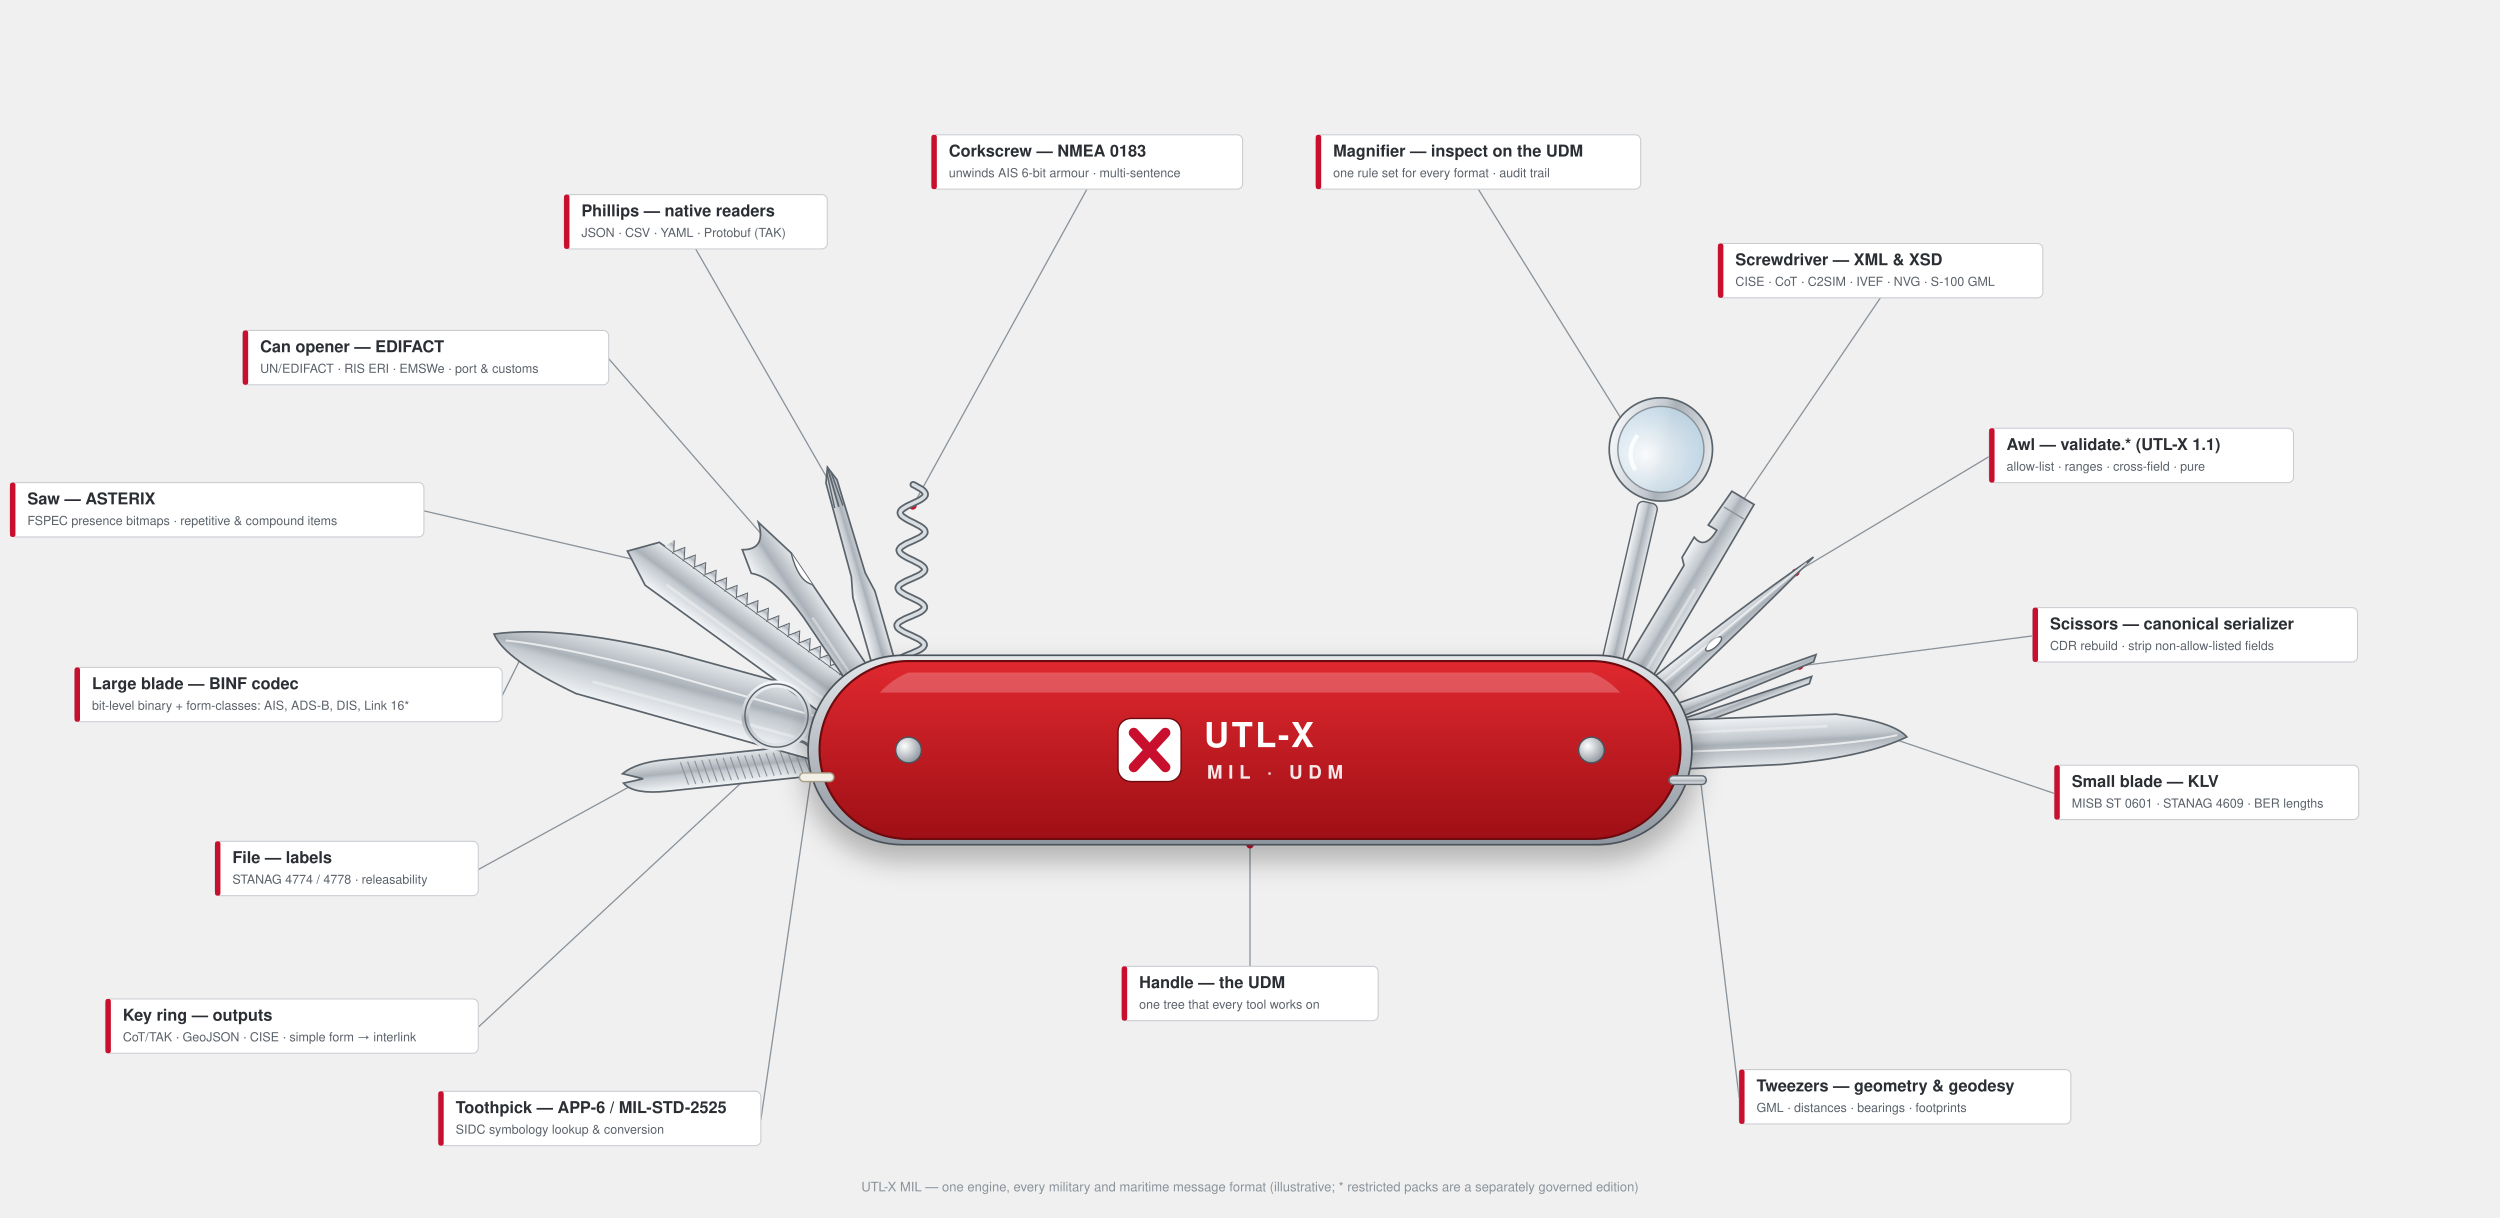
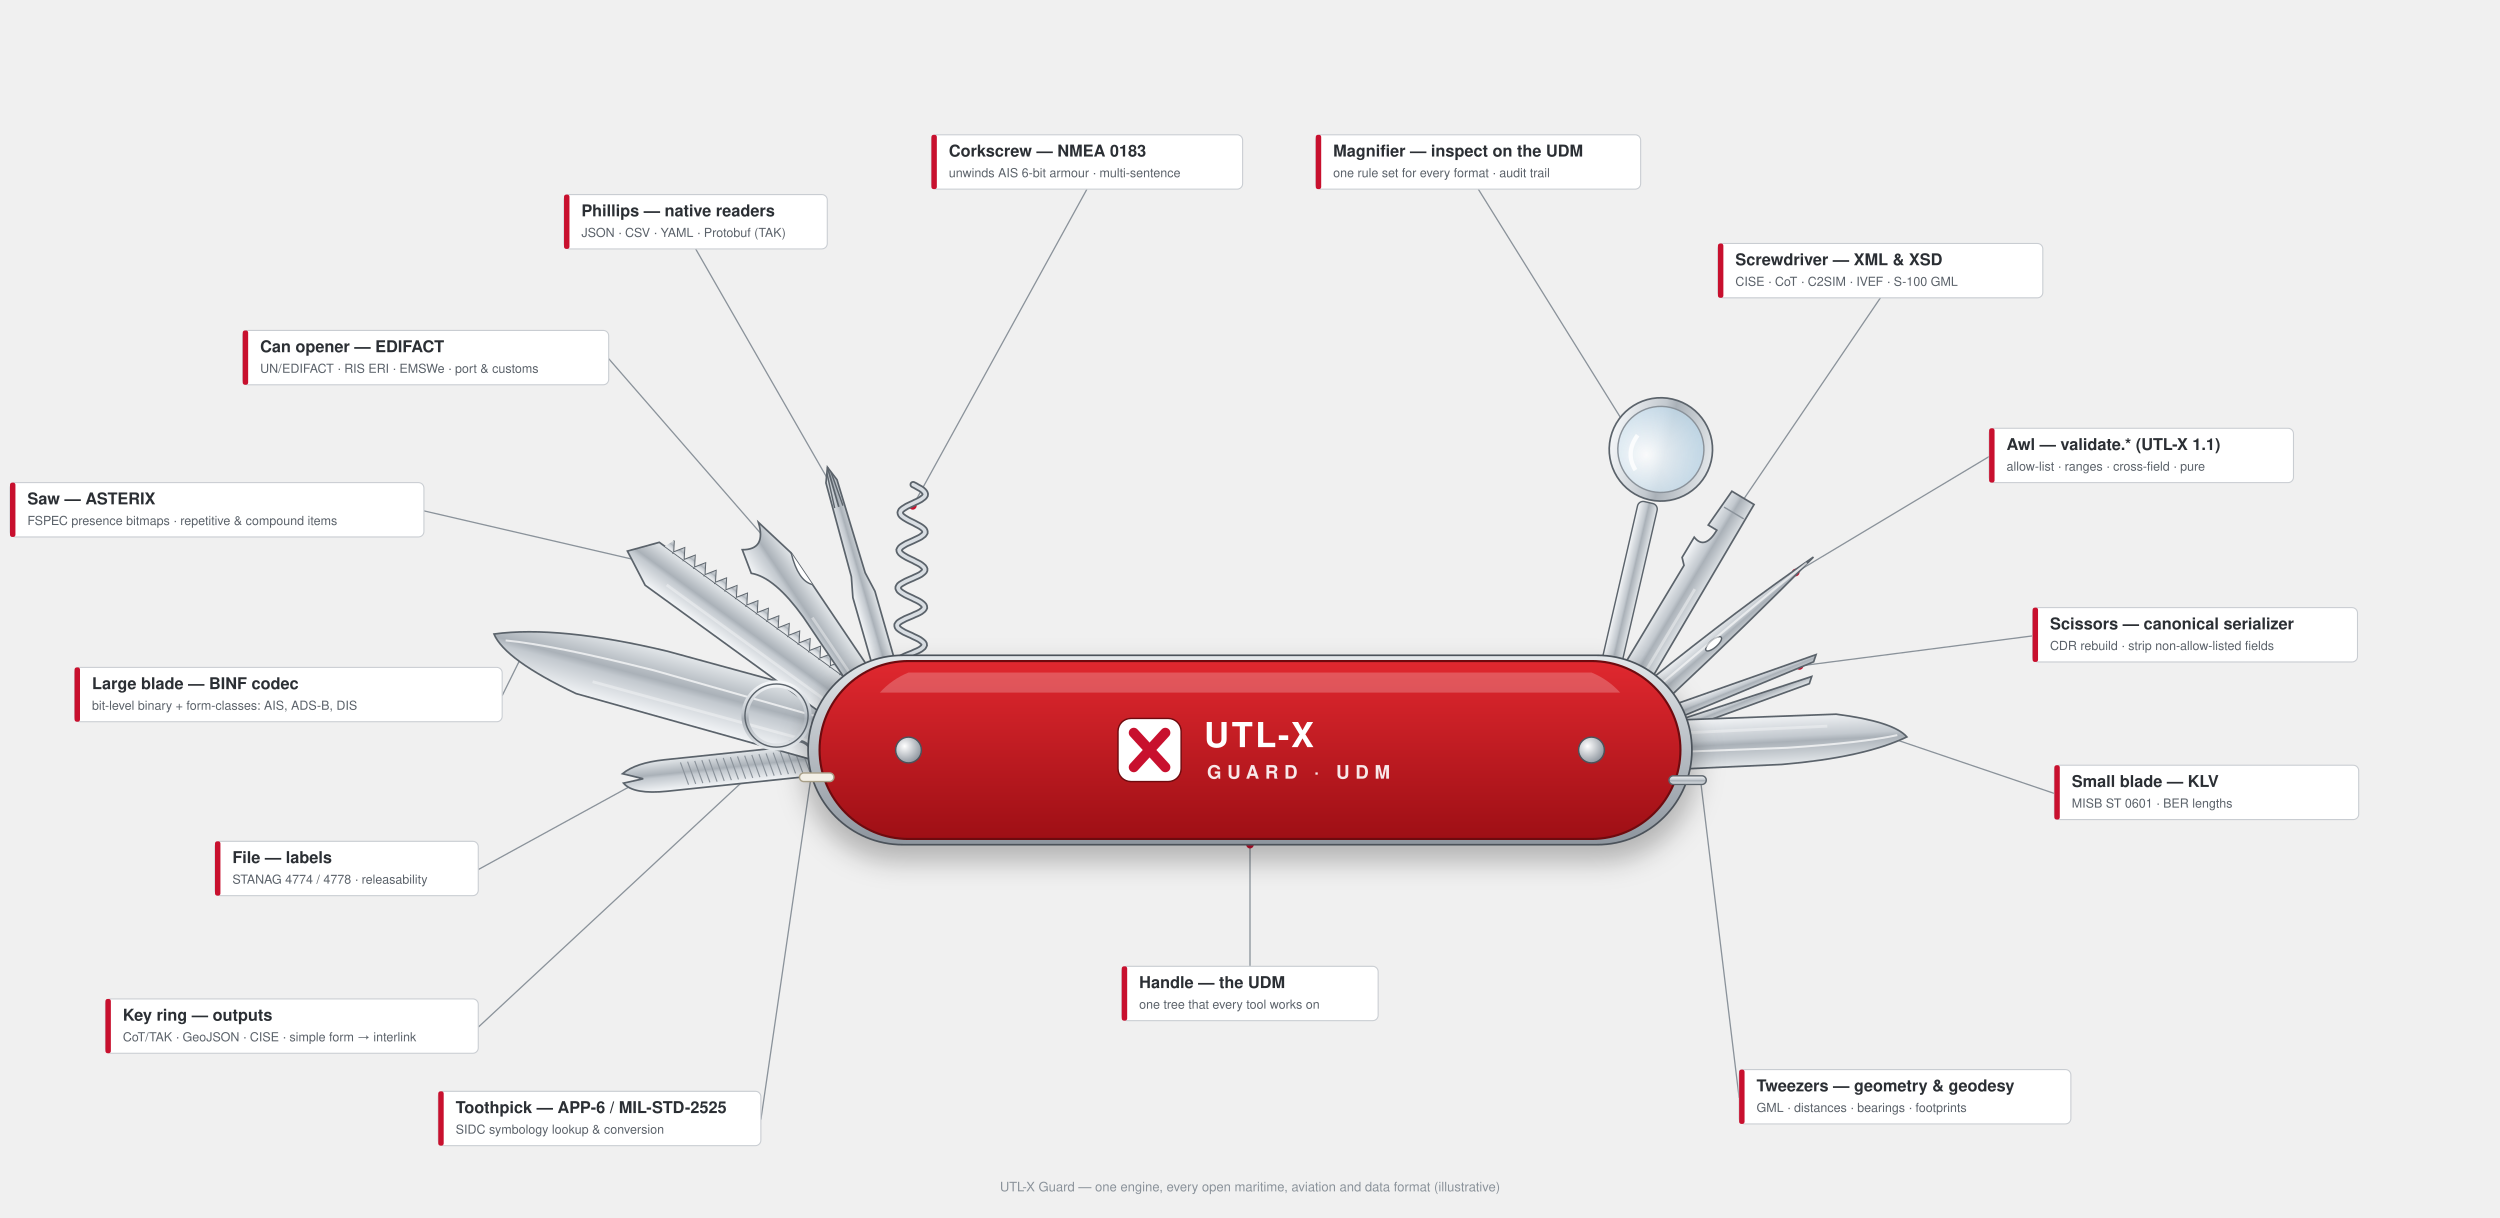
<svg xmlns="http://www.w3.org/2000/svg" viewBox="0 0 2300 1120" width="2300" height="1120" font-family="Helvetica, Arial, sans-serif">
  <defs>
    <linearGradient id="steel" x1="0" y1="0" x2="0" y2="1">
      <stop offset="0" stop-color="#f4f6f8" />
      <stop offset="0.45" stop-color="#c3c9cf" />
      <stop offset="0.55" stop-color="#aab1b8" />
      <stop offset="1" stop-color="#e3e7ea" />
    </linearGradient>
    <linearGradient id="scale" x1="0" y1="0" x2="0" y2="1">
      <stop offset="0" stop-color="#e0282f" />
      <stop offset="1" stop-color="#9e0f15" />
    </linearGradient>
    <linearGradient id="liner" x1="0" y1="0" x2="0" y2="1">
      <stop offset="0" stop-color="#e3e7ea" />
      <stop offset="1" stop-color="#8d959e" />
    </linearGradient>
    <radialGradient id="rivet" cx="0.35" cy="0.35" r="0.7">
      <stop offset="0" stop-color="#ffffff" />
      <stop offset="1" stop-color="#8d959e" />
    </radialGradient>
    <radialGradient id="lens" cx="0.4" cy="0.35" r="0.7">
      <stop offset="0" stop-color="#ffffff" stop-opacity="0.9" />
      <stop offset="1" stop-color="#b9d4e6" stop-opacity="0.8" />
    </radialGradient>
    <filter id="blur" x="-0.2" y="-0.5" width="1.4" height="2">
      <feGaussianBlur stdDeviation="9" />
    </filter>
  </defs>
  <line x1="594.3" y1="715.4" x2="440.0" y2="800.0" stroke="#8a929a" stroke-width="1.2" />
  <circle cx="594.3" cy="715.4" r="3.5" fill="#c8102e" />
  <line x1="483.9" y1="595.7" x2="462.0" y2="640.0" stroke="#8a929a" stroke-width="1.2" />
  <circle cx="483.9" cy="595.7" r="3.5" fill="#c8102e" />
  <line x1="600.0" y1="518.7" x2="390.0" y2="470.0" stroke="#8a929a" stroke-width="1.2" />
  <circle cx="600.0" cy="518.7" r="3.5" fill="#c8102e" />
  <line x1="706.8" y1="498.7" x2="560.0" y2="330.0" stroke="#8a929a" stroke-width="1.2" />
  <circle cx="706.8" cy="498.7" r="3.5" fill="#c8102e" />
  <line x1="767.2" y1="450.7" x2="640.0" y2="229.0" stroke="#8a929a" stroke-width="1.2" />
  <circle cx="767.2" cy="450.7" r="3.5" fill="#c8102e" />
  <line x1="839.8" y1="465.4" x2="1000.0" y2="174.0" stroke="#8a929a" stroke-width="1.2" />
  <circle cx="839.8" cy="465.4" r="3.5" fill="#c8102e" />
  <line x1="1522.9" y1="435.6" x2="1360.0" y2="174.0" stroke="#8a929a" stroke-width="1.2" />
  <circle cx="1522.9" cy="435.6" r="3.5" fill="#c8102e" />
  <line x1="1592.4" y1="476.6" x2="1730.0" y2="274.0" stroke="#8a929a" stroke-width="1.2" />
  <circle cx="1592.4" cy="476.6" r="3.5" fill="#c8102e" />
  <line x1="1652.0" y1="526.7" x2="1830.0" y2="420.0" stroke="#8a929a" stroke-width="1.2" />
  <circle cx="1652.0" cy="526.7" r="3.5" fill="#c8102e" />
  <line x1="1655.6" y1="612.7" x2="1870.0" y2="585.0" stroke="#8a929a" stroke-width="1.2" />
  <circle cx="1655.6" cy="612.7" r="3.5" fill="#c8102e" />
  <line x1="1731.0" y1="676.0" x2="1890.0" y2="730.0" stroke="#8a929a" stroke-width="1.2" />
  <circle cx="1731.0" cy="676.0" r="3.5" fill="#c8102e" />
  <line x1="1150.0" y1="777.1" x2="1150.0" y2="889.0" stroke="#8a929a" stroke-width="1.2" />
  <circle cx="1150.0" cy="777.1" r="3.5" fill="#c8102e" />
  <line x1="1564.5" y1="717.7" x2="1600.0" y2="1010.0" stroke="#8a929a" stroke-width="1.2" />
  <circle cx="1564.5" cy="717.7" r="3.5" fill="#c8102e" />
  <line x1="746.1" y1="715.1" x2="700.0" y2="1030.0" stroke="#8a929a" stroke-width="1.2" />
  <circle cx="746.1" cy="715.1" r="3.5" fill="#c8102e" />
  <line x1="714.4" y1="690.0" x2="440.0" y2="945.0" stroke="#8a929a" stroke-width="1.2" />
  <circle cx="714.4" cy="690.0" r="3.5" fill="#c8102e" />
  <g transform="translate(1150,690) scale(1.32) translate(-1150,-690)">
    <g transform="translate(912,690) rotate(174)">
      <path d="M-12,-11 L170.0,-11 Q194.0,-11 200,-2.2 L186.0,-0.6 L200,4.4 Q190.0,11 170.0,11 L-12,11 Z" fill="url(#steel)" stroke="#5b636b" stroke-width="1.2" />
      <line x1="30" y1="-8" x2="34" y2="8" stroke="#8a929a" stroke-width="0.8" />
      <line x1="35" y1="-8" x2="39" y2="8" stroke="#8a929a" stroke-width="0.8" />
      <line x1="40" y1="-8" x2="44" y2="8" stroke="#8a929a" stroke-width="0.8" />
      <line x1="45" y1="-8" x2="49" y2="8" stroke="#8a929a" stroke-width="0.8" />
      <line x1="50" y1="-8" x2="54" y2="8" stroke="#8a929a" stroke-width="0.8" />
      <line x1="55" y1="-8" x2="59" y2="8" stroke="#8a929a" stroke-width="0.8" />
      <line x1="60" y1="-8" x2="64" y2="8" stroke="#8a929a" stroke-width="0.8" />
      <line x1="65" y1="-8" x2="69" y2="8" stroke="#8a929a" stroke-width="0.8" />
      <line x1="70" y1="-8" x2="74" y2="8" stroke="#8a929a" stroke-width="0.8" />
      <line x1="75" y1="-8" x2="79" y2="8" stroke="#8a929a" stroke-width="0.8" />
      <line x1="80" y1="-8" x2="84" y2="8" stroke="#8a929a" stroke-width="0.8" />
      <line x1="85" y1="-8" x2="89" y2="8" stroke="#8a929a" stroke-width="0.8" />
      <line x1="90" y1="-8" x2="94" y2="8" stroke="#8a929a" stroke-width="0.8" />
      <line x1="95" y1="-8" x2="99" y2="8" stroke="#8a929a" stroke-width="0.8" />
      <line x1="100" y1="-8" x2="104" y2="8" stroke="#8a929a" stroke-width="0.8" />
      <line x1="105" y1="-8" x2="109" y2="8" stroke="#8a929a" stroke-width="0.8" />
      <line x1="110" y1="-8" x2="114" y2="8" stroke="#8a929a" stroke-width="0.8" />
      <line x1="115" y1="-8" x2="119" y2="8" stroke="#8a929a" stroke-width="0.8" />
      <line x1="120" y1="-8" x2="124" y2="8" stroke="#8a929a" stroke-width="0.8" />
      <line x1="125" y1="-8" x2="129" y2="8" stroke="#8a929a" stroke-width="0.8" />
      <line x1="130" y1="-8" x2="134" y2="8" stroke="#8a929a" stroke-width="0.8" />
      <line x1="135" y1="-8" x2="139" y2="8" stroke="#8a929a" stroke-width="0.8" />
      <line x1="140" y1="-8" x2="144" y2="8" stroke="#8a929a" stroke-width="0.8" />
      <line x1="145" y1="-8" x2="149" y2="8" stroke="#8a929a" stroke-width="0.8" />
      <line x1="150" y1="-8" x2="154" y2="8" stroke="#8a929a" stroke-width="0.8" />
      <line x1="155" y1="-8" x2="159" y2="8" stroke="#8a929a" stroke-width="0.8" />
    </g>
    <g transform="translate(912,690) rotate(195)">
      <path d="M-12,-22 L60.0,-24 L234.0,-22 Q288.0,-12.1 300,3.3 Q258.0,20.9 180.0,23 L-12,22 Z" fill="url(#steel)" stroke="#5b636b" stroke-width="1.2" />
      <path d="M36.0,5.5 L186.0,7.7 Q258.0,6.6 291.0,1.1" fill="none" stroke="#ffffff" stroke-width="1.4" opacity="0.7" />
      <path d="M30.0,-12.1 L225.0,-11.0" stroke="#ffffff" stroke-width="2" opacity="0.35" />
      <path d="M66.0,-16.5 q8,6 16,0" fill="none" stroke="#6b737c" stroke-width="2" />
    </g>
    <g transform="translate(912,690) rotate(216)">
      <path d="M-12,-15 L216.0,-15 L240,-3.0 L225.6,15 L-12,15 Z" fill="url(#steel)" stroke="#5b636b" stroke-width="1.2" />
      <polyline points="33.6,15 38.1,22 42.6,15 47.1,22 51.6,15 56.1,22 60.6,15 65.1,22 69.6,15 74.1,22 78.6,15 83.1,22 87.6,15 92.1,22 96.6,15 101.1,22 105.6,15 110.1,22 114.6,15 119.1,22 123.6,15 128.1,22 132.6,15 137.1,22 141.6,15 146.1,22 150.6,15 155.1,22 159.6,15 164.1,22 168.6,15 173.1,22 177.6,15 182.1,22 186.6,15 191.1,22 195.6,15 200.1,22 204.6,15 209.1,22 213.6,15 218.1,22" fill="none" stroke="#5b636b" stroke-width="1.3" />
      <polygon points="33.6,15 33.6,15 38.1,22 42.6,15 47.1,22 51.6,15 56.1,22 60.6,15 65.1,22 69.6,15 74.1,22 78.6,15 83.1,22 87.6,15 92.1,22 96.6,15 101.1,22 105.6,15 110.1,22 114.6,15 119.1,22 123.6,15 128.1,22 132.6,15 137.1,22 141.6,15 146.1,22 150.6,15 155.1,22 159.6,15 164.1,22 168.6,15 173.1,22 177.6,15 182.1,22 186.6,15 191.1,22 195.6,15 200.1,22 204.6,15 209.1,22 213.6,15 218.1,22 220.8,15" fill="url(#steel)" opacity="0.9" />
      <path d="M24.0,-6.0 L204.0,-6.0" stroke="#fff" stroke-width="2" opacity="0.35" />
    </g>
    <g transform="translate(912,690) rotate(236)">
      <path d="M-12,-9 L117.8,-9 Q152.0,-10 163.4,-22 L180.5,-18 Q171.0,-4 190,2 L159.6,9 L-12,9 Z" fill="url(#steel)" stroke="#5b636b" stroke-width="1.2" />
      <path d="M159.6,9 Q140.6,2 133.0,9" fill="#fff" stroke="#5b636b" stroke-width="1" />
      <path d="M10,-4 L114.0,-4" stroke="#fff" stroke-width="2" opacity="0.4" />
    </g>
    <g transform="translate(912,690) rotate(254)">
      <path d="M-12,-8 L112.8,-8 L127.1,-5 L194.8,-4 L205,0 L194.8,4 L127.1,5 L112.8,8 L-12,8 Z" fill="url(#steel)" stroke="#5b636b" stroke-width="1.2" />
      <line x1="176.3" y1="0" x2="205" y2="0" stroke="#5b636b" stroke-width="1.2" />
      <line x1="176.3" y1="-3" x2="200.9" y2="-1.5" stroke="#5b636b" />
      <line x1="176.3" y1="3" x2="200.9" y2="1.5" stroke="#5b636b" />
    </g>
    <g transform="translate(912,690) rotate(271)">
      <rect x="-12" y="-5" width="46.2" height="10" rx="3" fill="url(#steel)" stroke="#5b636b" />
      <polyline points="40.7,0.0 41.4,1.7 42.2,3.4 42.9,5.0 43.6,6.4 44.3,7.6 45.1,8.6 45.8,9.3 46.5,9.8 47.2,9.9 48.0,9.8 48.7,9.4 49.4,8.6 50.1,7.7 50.9,6.5 51.6,5.1 52.3,3.5 53.0,1.9 53.8,0.2 54.5,-1.5 55.2,-3.2 55.9,-4.8 56.7,-6.2 57.4,-7.4 58.1,-8.4 58.8,-9.1 59.6,-9.6 60.3,-9.8 61.0,-9.7 61.7,-9.3 62.5,-8.6 63.2,-7.6 63.9,-6.5 64.6,-5.1 65.4,-3.6 66.1,-2.0 66.8,-0.3 67.5,1.4 68.3,3.0 69.0,4.6 69.7,6.0 70.4,7.2 71.2,8.2 71.9,9.0 72.6,9.4 73.3,9.7 74.1,9.6 74.8,9.2 75.5,8.5 76.2,7.6 77.0,6.5 77.7,5.2 78.4,3.7 79.1,2.1 79.9,0.5 80.6,-1.2 81.3,-2.8 82.0,-4.4 82.8,-5.8 83.5,-7.0 84.2,-8.0 84.9,-8.8 85.7,-9.3 86.4,-9.5 87.1,-9.5 87.8,-9.1 88.6,-8.5 89.3,-7.6 90.0,-6.5 90.7,-5.2 91.5,-3.8 92.2,-2.2 92.9,-0.6 93.6,1.0 94.4,2.6 95.1,4.2 95.8,5.6 96.5,6.8 97.3,7.8 98.0,8.6 98.7,9.1 99.4,9.4 100.2,9.3 100.9,9.0 101.6,8.4 102.3,7.6 103.1,6.5 103.8,5.3 104.5,3.9 105.2,2.3 106.0,0.7 106.7,-0.9 107.4,-2.5 108.1,-4.0 108.9,-5.4 109.6,-6.6 110.3,-7.6 111.0,-8.4 111.8,-8.9 112.5,-9.2 113.2,-9.2 113.9,-8.9 114.7,-8.4 115.4,-7.6 116.1,-6.5 116.8,-5.3 117.6,-3.9 118.3,-2.4 119.0,-0.9 119.7,0.7 120.5,2.3 121.2,3.8 121.9,5.2 122.6,6.4 123.4,7.4 124.1,8.2 124.8,8.8 125.5,9.1 126.3,9.1 127.0,8.8 127.7,8.3 128.4,7.5 129.2,6.5 129.9,5.4 130.6,4.0 131.3,2.5 132.1,1.0 132.8,-0.6 133.5,-2.1 134.2,-3.6 135.0,-5.0 135.7,-6.2 136.4,-7.2 137.1,-8.0 137.9,-8.6 138.6,-8.9 139.3,-9.0 140.0,-8.7 140.8,-8.2 141.5,-7.5 142.2,-6.5 142.9,-5.4 143.7,-4.1 144.4,-2.6 145.1,-1.1 145.8,0.4 146.6,2.0 147.3,3.4 148.0,4.8 148.7,6.0 149.5,7.0 150.2,7.9 150.9,8.4 151.6,8.8 152.4,8.8 153.1,8.6 153.8,8.2 154.5,7.5 155.3,6.5 156.0,5.4 156.7,4.1 157.4,2.7 158.2,1.2 158.9,-0.3 159.6,-1.8 160.3,-3.2 161.1,-4.6 161.8,-5.8 162.5,-6.8 163.2,-7.7 164.0,-8.3 164.7,-8.6 165.4,-8.7 166.1,-8.5 166.9,-8.1 167.6,-7.4 168.3,-6.5 169.0,-5.4 169.8,-4.2 170.5,-2.8 171.2,-1.4 171.9,0.1 172.7,1.6 173.4,3.1 174.1,4.4 174.8,5.6 175.6,6.6 176.3,7.5 177.0,8.1 177.7,8.5 178.5,8.6 179.2,8.4 179.9,8.0 180.6,7.4 181.4,6.5 182.1,5.5 182.8,4.2 183.5,2.9 184.3,1.5 185.0,0.0" fill="none" stroke="#5b636b" stroke-width="5" stroke-linecap="round" />
      <polyline points="40.7,0.0 41.4,1.7 42.2,3.4 42.9,5.0 43.6,6.4 44.3,7.6 45.1,8.6 45.8,9.3 46.5,9.8 47.2,9.9 48.0,9.8 48.7,9.4 49.4,8.6 50.1,7.7 50.9,6.5 51.6,5.1 52.3,3.5 53.0,1.9 53.8,0.2 54.5,-1.5 55.2,-3.2 55.9,-4.8 56.7,-6.2 57.4,-7.4 58.1,-8.4 58.8,-9.1 59.6,-9.6 60.3,-9.8 61.0,-9.7 61.7,-9.3 62.5,-8.6 63.2,-7.6 63.9,-6.5 64.6,-5.1 65.4,-3.6 66.1,-2.0 66.8,-0.3 67.5,1.4 68.3,3.0 69.0,4.6 69.7,6.0 70.4,7.2 71.2,8.2 71.9,9.0 72.6,9.4 73.3,9.7 74.1,9.6 74.8,9.2 75.5,8.5 76.2,7.6 77.0,6.5 77.7,5.2 78.4,3.7 79.1,2.1 79.9,0.5 80.6,-1.2 81.3,-2.8 82.0,-4.4 82.8,-5.8 83.5,-7.0 84.2,-8.0 84.9,-8.8 85.7,-9.3 86.4,-9.5 87.1,-9.5 87.8,-9.1 88.6,-8.5 89.3,-7.6 90.0,-6.5 90.7,-5.2 91.5,-3.8 92.2,-2.2 92.9,-0.6 93.6,1.0 94.4,2.6 95.1,4.2 95.8,5.6 96.5,6.8 97.3,7.8 98.0,8.6 98.7,9.1 99.4,9.4 100.2,9.3 100.9,9.0 101.6,8.4 102.3,7.6 103.1,6.5 103.8,5.3 104.5,3.9 105.2,2.3 106.0,0.7 106.7,-0.9 107.4,-2.5 108.1,-4.0 108.9,-5.4 109.6,-6.6 110.3,-7.6 111.0,-8.4 111.8,-8.9 112.5,-9.2 113.2,-9.2 113.9,-8.9 114.7,-8.4 115.4,-7.6 116.1,-6.5 116.8,-5.3 117.6,-3.9 118.3,-2.4 119.0,-0.9 119.7,0.7 120.5,2.3 121.2,3.8 121.9,5.2 122.6,6.4 123.4,7.4 124.1,8.2 124.8,8.8 125.5,9.1 126.3,9.1 127.0,8.8 127.7,8.3 128.4,7.5 129.2,6.5 129.9,5.4 130.6,4.0 131.3,2.5 132.1,1.0 132.8,-0.6 133.5,-2.1 134.2,-3.6 135.0,-5.0 135.7,-6.2 136.4,-7.2 137.1,-8.0 137.9,-8.6 138.6,-8.9 139.3,-9.0 140.0,-8.7 140.8,-8.2 141.5,-7.5 142.2,-6.5 142.9,-5.4 143.7,-4.1 144.4,-2.6 145.1,-1.1 145.8,0.4 146.6,2.0 147.3,3.4 148.0,4.8 148.7,6.0 149.5,7.0 150.2,7.9 150.9,8.4 151.6,8.8 152.4,8.8 153.1,8.6 153.8,8.2 154.5,7.5 155.3,6.5 156.0,5.4 156.7,4.1 157.4,2.7 158.2,1.2 158.9,-0.3 159.6,-1.8 160.3,-3.2 161.1,-4.6 161.8,-5.8 162.5,-6.8 163.2,-7.7 164.0,-8.3 164.7,-8.6 165.4,-8.7 166.1,-8.5 166.9,-8.1 167.6,-7.4 168.3,-6.5 169.0,-5.4 169.8,-4.2 170.5,-2.8 171.2,-1.4 171.9,0.1 172.7,1.6 173.4,3.1 174.1,4.4 174.8,5.6 175.6,6.6 176.3,7.5 177.0,8.1 177.7,8.5 178.5,8.6 179.2,8.4 179.9,8.0 180.6,7.4 181.4,6.5 182.1,5.5 182.8,4.2 183.5,2.9 184.3,1.5 185.0,0.0" fill="none" stroke="#d9dee3" stroke-width="2.5" stroke-linecap="round" />
    </g>
    <g transform="translate(1388,690) rotate(283)">
      <rect x="-12" y="-7" width="189.0" height="14" rx="4" fill="url(#steel)" stroke="#5b636b" />
      <circle cx="215.0" cy="0" r="36" fill="url(#steel)" stroke="#5b636b" stroke-width="1.2" />
      <circle cx="215.0" cy="0" r="30" fill="url(#lens)" stroke="#8a929a" stroke-width="1" />
      <path d="M197.0,-14 q10,-10 24,-4" fill="none" stroke="#fff" stroke-width="3" opacity="0.8" />
    </g>
    <g transform="translate(1388,690) rotate(301)">
      <path d="M-12,-11 L143.5,-11 L147.6,-15 L164.0,-15 Q159.9,-4 176.3,-4 L176.3,-11 L205,-9 L205,9 L-12,11 Z" fill="url(#steel)" stroke="#5b636b" stroke-width="1.2" />
      <line x1="192.7" y1="-8" x2="192.7" y2="8" stroke="#8a929a" />
      <path d="M10,4 L133.2,4" stroke="#fff" stroke-width="2" opacity="0.4" />
    </g>
    <g transform="translate(1388,690) rotate(319)">
      <path d="M-12,-10 L61.5,-10 Q143.5,-7 205,0 Q143.5,5 61.5,8 L-12,10 Z" fill="url(#steel)" stroke="#5b636b" stroke-width="1.2" />
      <ellipse cx="112.8" cy="0" rx="7" ry="2.6" fill="#fff" stroke="#5b636b" />
      <path d="M61.5,-3 Q143.5,-2 198.8,0" stroke="#fff" stroke-width="1.5" opacity="0.6" fill="none" />
    </g>
    <g transform="translate(1388,690) rotate(338)">
      <path d="M-12,-8 L59.5,-8 L170,-3 L166.6,1 L59.5,2 L-12,4 Z" fill="url(#steel)" stroke="#5b636b" stroke-width="1.2" />
      <path d="M42.5,2 L161.5,10 L158.1,14 L42.5,10 Z" fill="url(#steel)" stroke="#5b636b" stroke-width="1.2" />
      <circle cx="51.0" cy="3" r="4" fill="#9aa2aa" stroke="#4b525a" />
      <path d="M8.5,4 q20.4,14 37.4,4" fill="none" stroke="#7b838c" stroke-width="2" />
    </g>
    <g transform="translate(1388,690) rotate(357)">
      <path d="M-12,-16 L44.0,-18 L171.6,-16 Q211.2,-8.8 220,2.4 Q189.2,15.2 132.0,17 L-12,16 Z" fill="url(#steel)" stroke="#5b636b" stroke-width="1.2" />
      <path d="M26.4,4.0 L136.4,5.6 Q189.2,4.8 213.4,0.8" fill="none" stroke="#ffffff" stroke-width="1.4" opacity="0.7" />
      <path d="M22.0,-8.8 L165.0,-8.0" stroke="#ffffff" stroke-width="2" opacity="0.35" />
      <path d="M48.4,-12.0 q8,6 16,0" fill="none" stroke="#6b737c" stroke-width="2" />
    </g>
    <path d="M906,632 L1394,632 A68,68 0 0 1 1394,768 L906,768 A68,68 0 0 1 906,632 Z" fill="#000" opacity="0.25" filter="url(#blur)" />
    <path d="M908,624 L1392,624 A66,66 0 0 1 1392,756 L908,756 A66,66 0 0 1 908,624 Z" fill="url(#liner)" stroke="#4b525a" stroke-width="1.2" />
    <path d="M912,628 L1388,628 A62,62 0 0 1 1388,752 L912,752 A62,62 0 0 1 912,628 Z" fill="url(#scale)" stroke="#6e0a0e" stroke-width="1.5" />
    <path d="M912,636 L1388,636 A54,54 0 0 1 1408,650 L892,650 A54,54 0 0 1 912,636 Z" fill="#ffffff" opacity="0.22" />
    <circle cx="912" cy="690" r="9" fill="url(#rivet)" stroke="#4b525a" />
    <circle cx="1388" cy="690" r="9" fill="url(#rivet)" stroke="#4b525a" />
    <rect x="1058" y="668" width="44" height="44" rx="9" fill="#ffffff" stroke="#6e0a0e" stroke-width="1" />
    <path d="M1069,678 L1091,702 M1091,678 L1069,702" stroke="#c8102e" stroke-width="7" stroke-linecap="round" />
    <text x="1118" y="688" font-size="24" font-weight="800" fill="#ffffff" letter-spacing="2">UTL-X</text>
-     <text x="1120" y="710" font-size="13" font-weight="700" fill="#ffffff" opacity="0.9" letter-spacing="4">MIL · UDM</text>
+     <text x="1120" y="710" font-size="13" font-weight="700" fill="#ffffff" opacity="0.9" letter-spacing="4">GUARD · UDM</text>
    <rect x="1442" y="708" width="26" height="6" rx="3" fill="url(#steel)" stroke="#5b636b" />
    <rect x="836" y="706" width="24" height="6" rx="3" fill="#f2efe6" stroke="#a89f88" />
    <circle cx="820" cy="666" r="22" fill="none" stroke="url(#steel)" stroke-width="5" />
    <circle cx="820" cy="666" r="22" fill="none" stroke="#5b636b" stroke-width="1" />
  </g>
  <rect x="197.8" y="774" width="242.2" height="50" rx="5" fill="#ffffff" stroke="#c9cdd2" />
  <rect x="197.8" y="774" width="5" height="50" rx="2" fill="#c8102e" />
  <text x="213.8" y="794" font-size="15" font-weight="700" fill="#2b2f34">File — labels</text>
  <text x="213.8" y="813" font-size="11.5" fill="#5a6169">STANAG 4774 / 4778 · releasability</text>
  <rect x="68.6" y="614" width="393.4" height="50" rx="5" fill="#ffffff" stroke="#c9cdd2" />
  <rect x="68.6" y="614" width="5" height="50" rx="2" fill="#c8102e" />
  <text x="84.6" y="634" font-size="15" font-weight="700" fill="#2b2f34">Large blade — BINF codec</text>
-   <text x="84.6" y="653" font-size="11.5" fill="#5a6169">bit-level binary + form-classes: AIS, ADS-B, DIS, Link 16*</text>
+   <text x="84.6" y="653" font-size="11.5" fill="#5a6169">bit-level binary + form-classes: AIS, ADS-B, DIS</text>
  <rect x="9.2" y="444" width="380.8" height="50" rx="5" fill="#ffffff" stroke="#c9cdd2" />
  <rect x="9.2" y="444" width="5" height="50" rx="2" fill="#c8102e" />
  <text x="25.2" y="464" font-size="15" font-weight="700" fill="#2b2f34">Saw — ASTERIX</text>
  <text x="25.2" y="483" font-size="11.5" fill="#5a6169">FSPEC presence bitmaps · repetitive &amp; compound items</text>
  <rect x="223.3" y="304" width="336.7" height="50" rx="5" fill="#ffffff" stroke="#c9cdd2" />
  <rect x="223.3" y="304" width="5" height="50" rx="2" fill="#c8102e" />
  <text x="239.3" y="324" font-size="15" font-weight="700" fill="#2b2f34">Can opener — EDIFACT</text>
  <text x="239.3" y="343" font-size="11.5" fill="#5a6169">UN/EDIFACT · RIS ERI · EMSWe · port &amp; customs</text>
  <rect x="518.9" y="179" width="242.2" height="50" rx="5" fill="#ffffff" stroke="#c9cdd2" />
  <rect x="518.9" y="179" width="5" height="50" rx="2" fill="#c8102e" />
  <text x="534.9" y="199" font-size="15" font-weight="700" fill="#2b2f34">Phillips — native readers</text>
  <text x="534.9" y="218" font-size="11.5" fill="#5a6169">JSON · CSV · YAML · Protobuf (TAK)</text>
  <rect x="856.9" y="124" width="286.3" height="50" rx="5" fill="#ffffff" stroke="#c9cdd2" />
  <rect x="856.9" y="124" width="5" height="50" rx="2" fill="#c8102e" />
  <text x="872.9" y="144" font-size="15" font-weight="700" fill="#2b2f34">Corkscrew — NMEA 0183</text>
  <text x="872.9" y="163" font-size="11.5" fill="#5a6169">unwinds AIS 6-bit armour · multi-sentence</text>
  <rect x="1210.5" y="124" width="298.9" height="50" rx="5" fill="#ffffff" stroke="#c9cdd2" />
  <rect x="1210.5" y="124" width="5" height="50" rx="2" fill="#c8102e" />
  <text x="1226.5" y="144" font-size="15" font-weight="700" fill="#2b2f34">Magnifier — inspect on the UDM</text>
  <text x="1226.5" y="163" font-size="11.5" fill="#5a6169">one rule set for every format · audit trail</text>
  <rect x="1580.5" y="224" width="298.9" height="50" rx="5" fill="#ffffff" stroke="#c9cdd2" />
  <rect x="1580.5" y="224" width="5" height="50" rx="2" fill="#c8102e" />
  <text x="1596.5" y="244" font-size="15" font-weight="700" fill="#2b2f34">Screwdriver — XML &amp; XSD</text>
-   <text x="1596.5" y="263" font-size="11.5" fill="#5a6169">CISE · CoT · C2SIM · IVEF · NVG · S-100 GML</text>
+   <text x="1596.5" y="263" font-size="11.5" fill="#5a6169">CISE · CoT · C2SIM · IVEF · S-100 GML</text>
  <rect x="1830.0" y="394" width="280.0" height="50" rx="5" fill="#ffffff" stroke="#c9cdd2" />
  <rect x="1830.0" y="394" width="5" height="50" rx="2" fill="#c8102e" />
  <text x="1846.0" y="414" font-size="15" font-weight="700" fill="#2b2f34">Awl — validate.* (UTL-X 1.1)</text>
  <text x="1846.0" y="433" font-size="11.5" fill="#5a6169">allow-list · ranges · cross-field · pure</text>
  <rect x="1870.0" y="559" width="298.9" height="50" rx="5" fill="#ffffff" stroke="#c9cdd2" />
  <rect x="1870.0" y="559" width="5" height="50" rx="2" fill="#c8102e" />
  <text x="1886.0" y="579" font-size="15" font-weight="700" fill="#2b2f34">Scissors — canonical serializer</text>
  <text x="1886.0" y="598" font-size="11.5" fill="#5a6169">CDR rebuild · strip non-allow-listed fields</text>
  <rect x="1890.0" y="704" width="280.0" height="50" rx="5" fill="#ffffff" stroke="#c9cdd2" />
  <rect x="1890.0" y="704" width="5" height="50" rx="2" fill="#c8102e" />
  <text x="1906.0" y="724" font-size="15" font-weight="700" fill="#2b2f34">Small blade — KLV</text>
-   <text x="1906.0" y="743" font-size="11.5" fill="#5a6169">MISB ST 0601 · STANAG 4609 · BER lengths</text>
+   <text x="1906.0" y="743" font-size="11.5" fill="#5a6169">MISB ST 0601 · BER lengths</text>
  <rect x="1032.0" y="889" width="235.9" height="50" rx="5" fill="#ffffff" stroke="#c9cdd2" />
  <rect x="1032.0" y="889" width="5" height="50" rx="2" fill="#c8102e" />
  <text x="1048.0" y="909" font-size="15" font-weight="700" fill="#2b2f34">Handle — the UDM</text>
  <text x="1048.0" y="928" font-size="11.5" fill="#5a6169">one tree that every tool works on</text>
  <rect x="1600.0" y="984" width="305.2" height="50" rx="5" fill="#ffffff" stroke="#c9cdd2" />
  <rect x="1600.0" y="984" width="5" height="50" rx="2" fill="#c8102e" />
  <text x="1616.0" y="1004" font-size="15" font-weight="700" fill="#2b2f34">Tweezers — geometry &amp; geodesy</text>
  <text x="1616.0" y="1023" font-size="11.5" fill="#5a6169">GML · distances · bearings · footprints</text>
  <rect x="403.2" y="1004" width="296.8" height="50" rx="5" fill="#ffffff" stroke="#c9cdd2" />
  <rect x="403.2" y="1004" width="5" height="50" rx="2" fill="#c8102e" />
  <text x="419.2" y="1024" font-size="15" font-weight="700" fill="#2b2f34">Toothpick — APP-6 / MIL-STD-2525</text>
  <text x="419.2" y="1043" font-size="11.5" fill="#5a6169">SIDC symbology lookup &amp; conversion</text>
  <rect x="97.0" y="919" width="343.0" height="50" rx="5" fill="#ffffff" stroke="#c9cdd2" />
  <rect x="97.0" y="919" width="5" height="50" rx="2" fill="#c8102e" />
  <text x="113.0" y="939" font-size="15" font-weight="700" fill="#2b2f34">Key ring — outputs</text>
  <text x="113.0" y="958" font-size="11.5" fill="#5a6169">CoT/TAK · GeoJSON · CISE · simple form → interlink</text>
-   <text x="1150" y="1096" text-anchor="middle" font-size="12" fill="#8a929a">UTL-X MIL — one engine, every military and maritime message format (illustrative; * restricted packs are a separately governed edition)</text>
+   <text x="1150" y="1096" text-anchor="middle" font-size="12" fill="#8a929a">UTL-X Guard — one engine, every open maritime, aviation and data format (illustrative)</text>
</svg>
